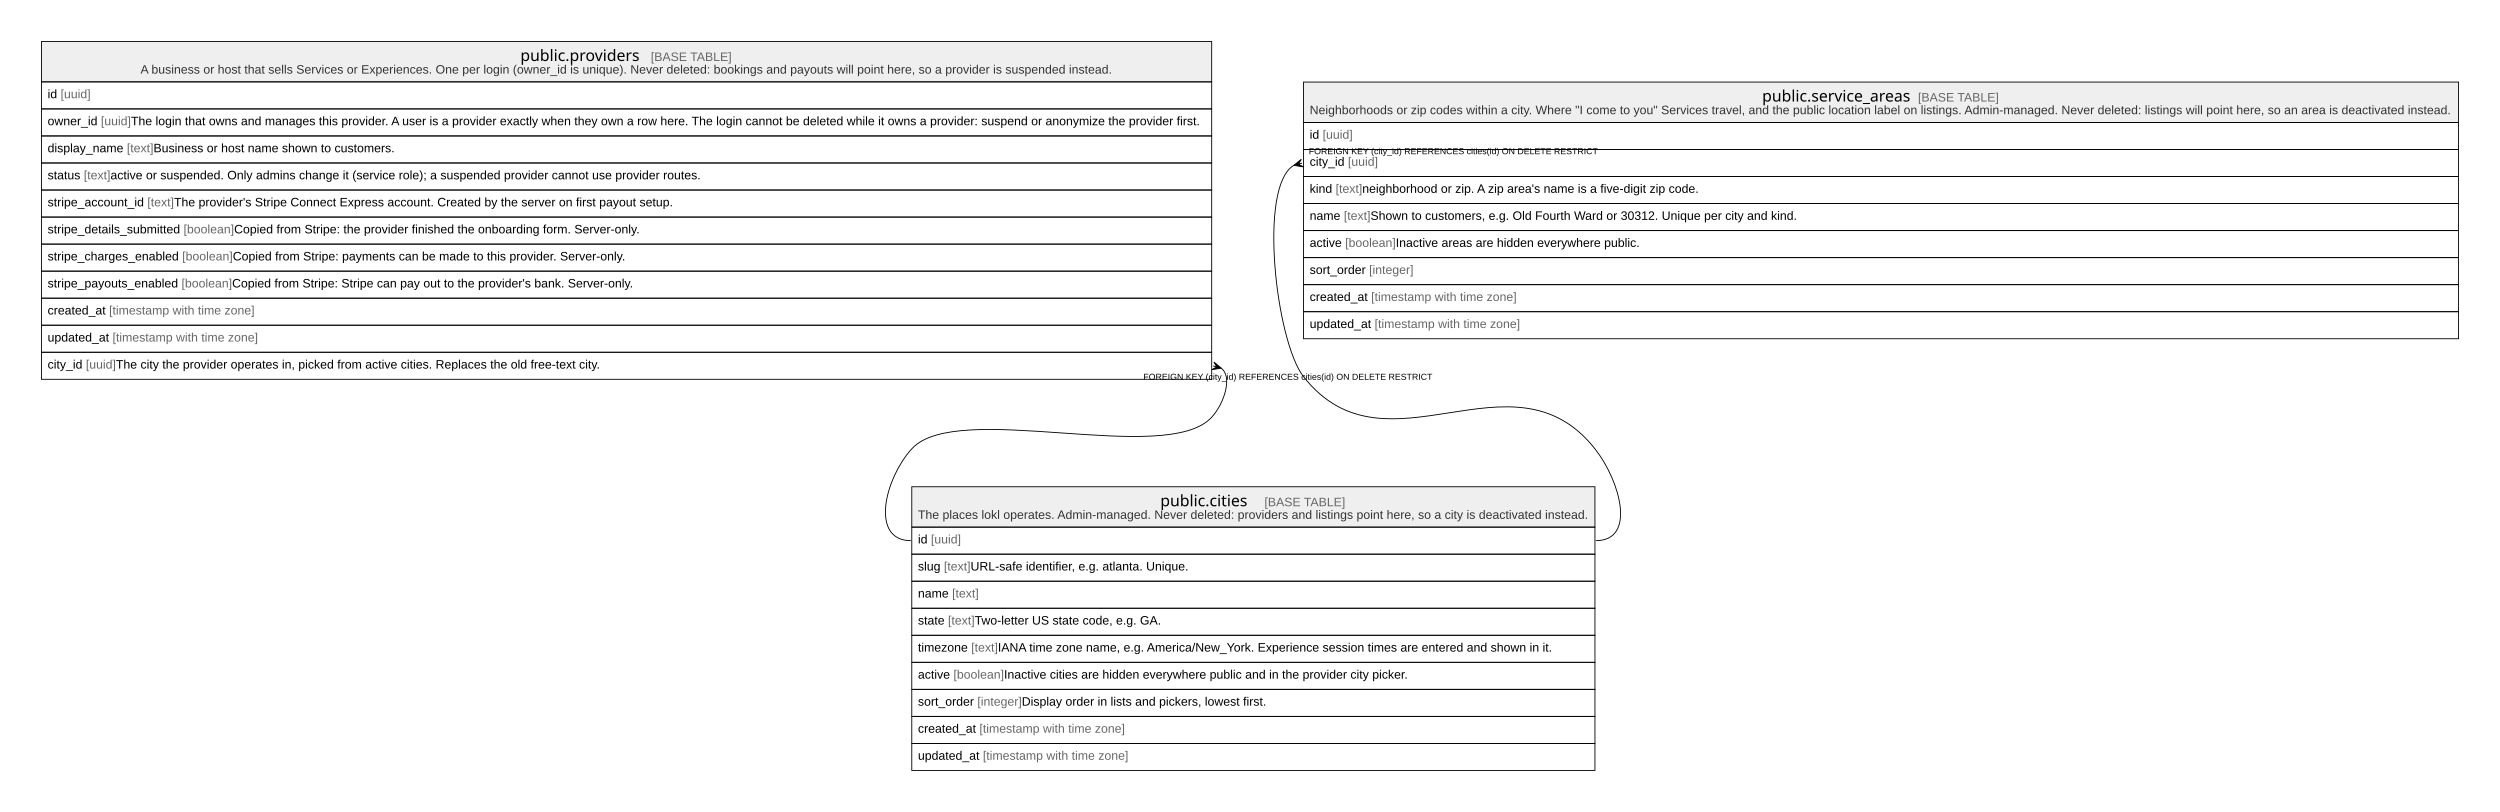
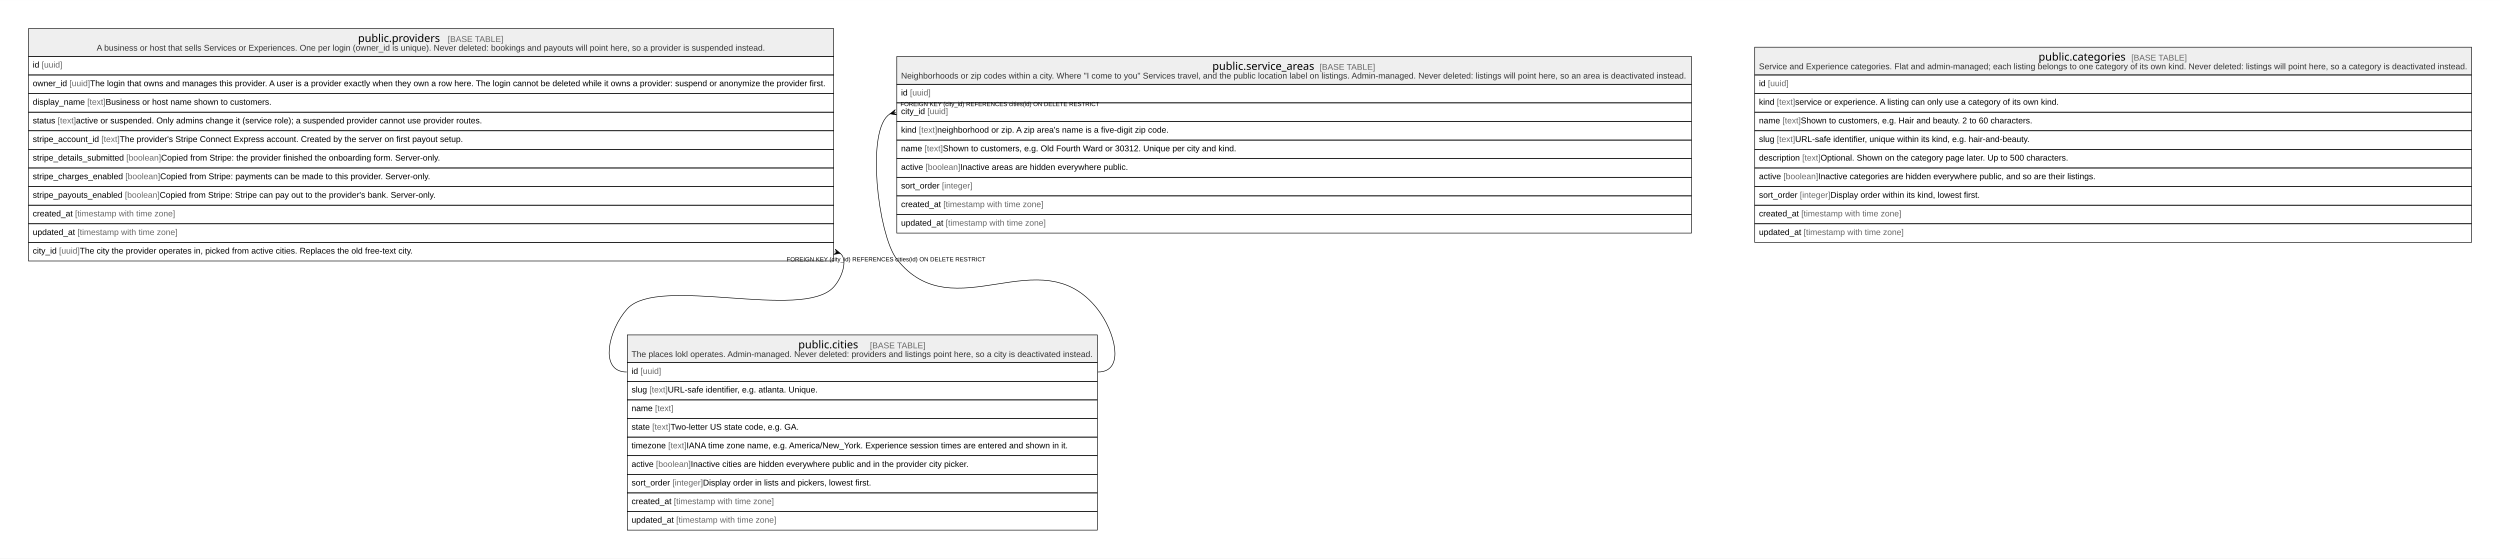
- <svg xmlns="http://www.w3.org/2000/svg" width="2848pt" height="925pt" viewBox="0.00 0.00 2847.80 924.80">
+ <svg xmlns="http://www.w3.org/2000/svg" width="4139pt" height="925pt" viewBox="0.00 0.00 4139.31 924.80">
  <g id="graph0" class="graph" transform="scale(1 1) rotate(0) translate(4 920.8)">
-     <polygon fill="white" stroke="none" points="-4,4 -4,-920.8 2843.8,-920.8 2843.8,4 -4,4" />
+     <polygon fill="white" stroke="none" points="-4,4 -4,-920.8 4135.31,-920.8 4135.31,4 -4,4" />
    <g id="node1" class="node">
      <polygon fill="#efefef" stroke="none" points="43.2,-827.6 43.2,-873.6 1376.26,-873.6 1376.26,-827.6 43.2,-827.6" />
      <polygon fill="none" stroke="black" points="43.2,-827.6 43.2,-873.6 1376.26,-873.6 1376.26,-827.6 43.2,-827.6" />
      <text text-anchor="start" x="588.75" y="-851.4" font-family="Arial Bold" font-size="18.00">public.providers</text>
      <text text-anchor="start" x="706.22" y="-851.4" font-family="Arial" font-size="14.00">    </text>
      <text text-anchor="start" x="737.34" y="-851.4" font-family="Arial" font-size="14.00" fill="#666666">[BASE TABLE]</text>
      <text text-anchor="start" x="156.03" y="-837" font-family="Arial" font-size="14.00" fill="#333333">A business or host that sells Services or Experiences. One per login (owner_id is unique). Never deleted: bookings and payouts will point here, so a provider is suspended instead.</text>
      <polygon fill="none" stroke="black" points="43.2,-796.8 43.2,-827.6 1376.26,-827.6 1376.26,-796.8 43.2,-796.8" />
      <text text-anchor="start" x="50.2" y="-809" font-family="Arial" font-size="14.00">id </text>
      <text text-anchor="start" x="64.99" y="-809" font-family="Arial" font-size="14.00" fill="#666666">[uuid]</text>
      <polygon fill="none" stroke="black" points="43.2,-766 43.2,-796.8 1376.26,-796.8 1376.26,-766 43.2,-766" />
      <text text-anchor="start" x="50.2" y="-778.2" font-family="Arial" font-size="14.00">owner_id </text>
      <text text-anchor="start" x="110.9" y="-778.2" font-family="Arial" font-size="14.00" fill="#666666">[uuid]</text>
      <text text-anchor="start" x="145.15" y="-778.2" font-family="Arial" font-size="14.00"> The login that owns and manages this provider. A user is a provider exactly when they own a row here. The login cannot be deleted while it owns a provider: suspend or anonymize the provider first.</text>
      <polygon fill="none" stroke="black" points="43.2,-735.2 43.2,-766 1376.26,-766 1376.26,-735.2 43.2,-735.2" />
      <text text-anchor="start" x="50.2" y="-747.4" font-family="Arial" font-size="14.00">display_name </text>
      <text text-anchor="start" x="140.48" y="-747.4" font-family="Arial" font-size="14.00" fill="#666666">[text]</text>
      <text text-anchor="start" x="170.82" y="-747.4" font-family="Arial" font-size="14.00"> Business or host name shown to customers.</text>
      <polygon fill="none" stroke="black" points="43.2,-704.4 43.2,-735.2 1376.26,-735.2 1376.26,-704.4 43.2,-704.4" />
      <text text-anchor="start" x="50.2" y="-716.6" font-family="Arial" font-size="14.00">status </text>
      <text text-anchor="start" x="91.44" y="-716.6" font-family="Arial" font-size="14.00" fill="#666666">[text]</text>
      <text text-anchor="start" x="121.79" y="-716.6" font-family="Arial" font-size="14.00"> active or suspended. Only admins change it (service role); a suspended provider cannot use provider routes.</text>
      <polygon fill="none" stroke="black" points="43.2,-673.6 43.2,-704.4 1376.26,-704.4 1376.26,-673.6 43.2,-673.6" />
      <text text-anchor="start" x="50.2" y="-685.8" font-family="Arial" font-size="14.00">stripe_account_id </text>
      <text text-anchor="start" x="163.83" y="-685.8" font-family="Arial" font-size="14.00" fill="#666666">[text]</text>
      <text text-anchor="start" x="194.17" y="-685.8" font-family="Arial" font-size="14.00"> The provider's Stripe Connect Express account. Created by the server on first payout setup.</text>
      <polygon fill="none" stroke="black" points="43.2,-642.8 43.2,-673.6 1376.26,-673.6 1376.26,-642.8 43.2,-642.8" />
      <text text-anchor="start" x="50.2" y="-655" font-family="Arial" font-size="14.00">stripe_details_submitted </text>
      <text text-anchor="start" x="205.06" y="-655" font-family="Arial" font-size="14.00" fill="#666666">[boolean]</text>
      <text text-anchor="start" x="262.67" y="-655" font-family="Arial" font-size="14.00"> Copied from Stripe: the provider finished the onboarding form. Server-only.</text>
      <polygon fill="none" stroke="black" points="43.2,-612 43.2,-642.8 1376.26,-642.8 1376.26,-612 43.2,-612" />
      <text text-anchor="start" x="50.2" y="-624.2" font-family="Arial" font-size="14.00">stripe_charges_enabled </text>
      <text text-anchor="start" x="203.53" y="-624.2" font-family="Arial" font-size="14.00" fill="#666666">[boolean]</text>
      <text text-anchor="start" x="261.14" y="-624.2" font-family="Arial" font-size="14.00"> Copied from Stripe: payments can be made to this provider. Server-only.</text>
      <polygon fill="none" stroke="black" points="43.2,-581.2 43.2,-612 1376.26,-612 1376.26,-581.2 43.2,-581.2" />
      <text text-anchor="start" x="50.2" y="-593.4" font-family="Arial" font-size="14.00">stripe_payouts_enabled </text>
      <text text-anchor="start" x="202.76" y="-593.4" font-family="Arial" font-size="14.00" fill="#666666">[boolean]</text>
      <text text-anchor="start" x="260.36" y="-593.4" font-family="Arial" font-size="14.00"> Copied from Stripe: Stripe can pay out to the provider's bank. Server-only.</text>
      <polygon fill="none" stroke="black" points="43.2,-550.4 43.2,-581.2 1376.26,-581.2 1376.26,-550.4 43.2,-550.4" />
      <text text-anchor="start" x="50.2" y="-562.6" font-family="Arial" font-size="14.00">created_at </text>
      <text text-anchor="start" x="120.25" y="-562.6" font-family="Arial" font-size="14.00" fill="#666666">[timestamp with time zone]</text>
      <polygon fill="none" stroke="black" points="43.2,-519.6 43.2,-550.4 1376.26,-550.4 1376.26,-519.6 43.2,-519.6" />
      <text text-anchor="start" x="50.2" y="-531.8" font-family="Arial" font-size="14.00">updated_at </text>
      <text text-anchor="start" x="124.16" y="-531.8" font-family="Arial" font-size="14.00" fill="#666666">[timestamp with time zone]</text>
      <polygon fill="none" stroke="black" points="43.2,-488.8 43.2,-519.6 1376.26,-519.6 1376.26,-488.8 43.2,-488.8" />
      <text text-anchor="start" x="50.2" y="-501" font-family="Arial" font-size="14.00">city_id </text>
      <text text-anchor="start" x="93.77" y="-501" font-family="Arial" font-size="14.00" fill="#666666">[uuid]</text>
      <text text-anchor="start" x="128.02" y="-501" font-family="Arial" font-size="14.00"> The city the provider operates in, picked from active cities. Replaces the old free-text city.</text>
    </g>
    <g id="node2" class="node">
      <polygon fill="#efefef" stroke="none" points="1034.63,-320.4 1034.63,-366.4 1812.83,-366.4 1812.83,-320.4 1034.63,-320.4" />
      <polygon fill="none" stroke="black" points="1034.63,-320.4 1034.63,-366.4 1812.83,-366.4 1812.83,-320.4 1034.63,-320.4" />
      <text text-anchor="start" x="1317.74" y="-344.2" font-family="Arial Bold" font-size="18.00">public.cities</text>
      <text text-anchor="start" x="1405.22" y="-344.2" font-family="Arial" font-size="14.00">    </text>
      <text text-anchor="start" x="1436.34" y="-344.2" font-family="Arial" font-size="14.00" fill="#666666">[BASE TABLE]</text>
      <text text-anchor="start" x="1041.63" y="-329.8" font-family="Arial" font-size="14.00" fill="#333333">The places lokl operates. Admin-managed. Never deleted: providers and listings point here, so a city is deactivated instead.</text>
      <polygon fill="none" stroke="black" points="1034.63,-289.6 1034.63,-320.4 1812.83,-320.4 1812.83,-289.6 1034.63,-289.6" />
      <text text-anchor="start" x="1041.63" y="-301.8" font-family="Arial" font-size="14.00">id </text>
      <text text-anchor="start" x="1056.42" y="-301.8" font-family="Arial" font-size="14.00" fill="#666666">[uuid]</text>
      <polygon fill="none" stroke="black" points="1034.63,-258.8 1034.63,-289.6 1812.83,-289.6 1812.83,-258.8 1034.63,-258.8" />
      <text text-anchor="start" x="1041.63" y="-271" font-family="Arial" font-size="14.00">slug </text>
      <text text-anchor="start" x="1071.2" y="-271" font-family="Arial" font-size="14.00" fill="#666666">[text]</text>
      <text text-anchor="start" x="1101.55" y="-271" font-family="Arial" font-size="14.00"> URL-safe identifier, e.g. atlanta. Unique.</text>
      <polygon fill="none" stroke="black" points="1034.63,-228 1034.63,-258.8 1812.83,-258.8 1812.83,-228 1034.63,-228" />
      <text text-anchor="start" x="1041.63" y="-240.2" font-family="Arial" font-size="14.00">name </text>
      <text text-anchor="start" x="1080.54" y="-240.2" font-family="Arial" font-size="14.00" fill="#666666">[text]</text>
      <polygon fill="none" stroke="black" points="1034.63,-197.2 1034.63,-228 1812.83,-228 1812.83,-197.2 1034.63,-197.2" />
      <text text-anchor="start" x="1041.63" y="-209.4" font-family="Arial" font-size="14.00">state </text>
      <text text-anchor="start" x="1075.87" y="-209.4" font-family="Arial" font-size="14.00" fill="#666666">[text]</text>
      <text text-anchor="start" x="1106.22" y="-209.4" font-family="Arial" font-size="14.00"> Two-letter US state code, e.g. GA.</text>
      <polygon fill="none" stroke="black" points="1034.63,-166.4 1034.63,-197.2 1812.83,-197.2 1812.83,-166.4 1034.63,-166.4" />
      <text text-anchor="start" x="1041.63" y="-178.6" font-family="Arial" font-size="14.00">timezone </text>
      <text text-anchor="start" x="1102.33" y="-178.6" font-family="Arial" font-size="14.00" fill="#666666">[text]</text>
      <text text-anchor="start" x="1132.67" y="-178.6" font-family="Arial" font-size="14.00"> IANA time zone name, e.g. America/New_York. Experience session times are entered and shown in it.</text>
      <polygon fill="none" stroke="black" points="1034.63,-135.6 1034.63,-166.4 1812.83,-166.4 1812.83,-135.6 1034.63,-135.6" />
      <text text-anchor="start" x="1041.63" y="-147.8" font-family="Arial" font-size="14.00">active </text>
      <text text-anchor="start" x="1082.09" y="-147.8" font-family="Arial" font-size="14.00" fill="#666666">[boolean]</text>
      <text text-anchor="start" x="1139.7" y="-147.8" font-family="Arial" font-size="14.00"> Inactive cities are hidden everywhere public and in the provider city picker.</text>
      <polygon fill="none" stroke="black" points="1034.63,-104.8 1034.63,-135.6 1812.83,-135.6 1812.83,-104.8 1034.63,-104.8" />
      <text text-anchor="start" x="1041.63" y="-117" font-family="Arial" font-size="14.00">sort_order </text>
      <text text-anchor="start" x="1109.33" y="-117" font-family="Arial" font-size="14.00" fill="#666666">[integer]</text>
      <text text-anchor="start" x="1159.91" y="-117" font-family="Arial" font-size="14.00"> Display order in lists and pickers, lowest first.</text>
      <polygon fill="none" stroke="black" points="1034.63,-74 1034.63,-104.8 1812.83,-104.8 1812.83,-74 1034.63,-74" />
      <text text-anchor="start" x="1041.63" y="-86.2" font-family="Arial" font-size="14.00">created_at </text>
      <text text-anchor="start" x="1111.68" y="-86.2" font-family="Arial" font-size="14.00" fill="#666666">[timestamp with time zone]</text>
      <polygon fill="none" stroke="black" points="1034.63,-43.2 1034.63,-74 1812.83,-74 1812.83,-43.2 1034.63,-43.2" />
      <text text-anchor="start" x="1041.63" y="-55.4" font-family="Arial" font-size="14.00">updated_at </text>
      <text text-anchor="start" x="1115.59" y="-55.4" font-family="Arial" font-size="14.00" fill="#666666">[timestamp with time zone]</text>
    </g>
    <g id="edge1" class="edge">
      <path fill="none" stroke="black" d="M1386.97,-501.54C1400.15,-492.38 1391.1,-461.81 1376.26,-445.6 1324.7,-389.3 1085.97,-466.09 1034.63,-409.6 1003.36,-375.2 987.14,-305 1033.63,-305" />
      <polygon fill="black" stroke="black" points="1387.22,-501.47 1376.39,-499.77 1382.08,-502.88 1377.9,-504.02 1377.9,-504.02 1377.9,-504.02 1382.08,-502.88 1378.77,-508.45 1387.22,-501.47" />
      <text text-anchor="start" x="1298.38" y="-488.2" font-family="Arial" font-size="10.00">FOREIGN KEY (city_id) REFERENCES cities(id) ON DELETE RESTRICT</text>
    </g>
    <g id="node3" class="node">
      <polygon fill="#efefef" stroke="none" points="1480.86,-781.4 1480.86,-827.4 2796.6,-827.4 2796.6,-781.4 1480.86,-781.4" />
      <polygon fill="none" stroke="black" points="1480.86,-781.4 1480.86,-827.4 2796.6,-827.4 2796.6,-781.4 1480.86,-781.4" />
      <text text-anchor="start" x="2003.27" y="-805.2" font-family="Arial Bold" font-size="18.00">public.service_areas</text>
      <text text-anchor="start" x="2149.7" y="-805.2" font-family="Arial" font-size="14.00">    </text>
      <text text-anchor="start" x="2180.81" y="-805.2" font-family="Arial" font-size="14.00" fill="#666666">[BASE TABLE]</text>
      <text text-anchor="start" x="1487.86" y="-790.8" font-family="Arial" font-size="14.00" fill="#333333">Neighborhoods or zip codes within a city. Where "I come to you" Services travel, and the public location label on listings. Admin-managed. Never deleted: listings will point here, so an area is deactivated instead.</text>
      <polygon fill="none" stroke="black" points="1480.86,-750.6 1480.86,-781.4 2796.6,-781.4 2796.6,-750.6 1480.86,-750.6" />
      <text text-anchor="start" x="1487.86" y="-762.8" font-family="Arial" font-size="14.00">id </text>
      <text text-anchor="start" x="1502.64" y="-762.8" font-family="Arial" font-size="14.00" fill="#666666">[uuid]</text>
      <polygon fill="none" stroke="black" points="1480.86,-719.8 1480.86,-750.6 2796.6,-750.6 2796.6,-719.8 1480.86,-719.8" />
      <text text-anchor="start" x="1487.86" y="-732" font-family="Arial" font-size="14.00">city_id </text>
      <text text-anchor="start" x="1531.43" y="-732" font-family="Arial" font-size="14.00" fill="#666666">[uuid]</text>
      <polygon fill="none" stroke="black" points="1480.86,-689 1480.86,-719.8 2796.6,-719.8 2796.6,-689 1480.86,-689" />
      <text text-anchor="start" x="1487.86" y="-701.2" font-family="Arial" font-size="14.00">kind </text>
      <text text-anchor="start" x="1517.43" y="-701.2" font-family="Arial" font-size="14.00" fill="#666666">[text]</text>
      <text text-anchor="start" x="1547.77" y="-701.2" font-family="Arial" font-size="14.00"> neighborhood or zip. A zip area's name is a five-digit zip code.</text>
      <polygon fill="none" stroke="black" points="1480.86,-658.2 1480.86,-689 2796.6,-689 2796.6,-658.2 1480.86,-658.2" />
      <text text-anchor="start" x="1487.86" y="-670.4" font-family="Arial" font-size="14.00">name </text>
      <text text-anchor="start" x="1526.77" y="-670.4" font-family="Arial" font-size="14.00" fill="#666666">[text]</text>
      <text text-anchor="start" x="1557.11" y="-670.4" font-family="Arial" font-size="14.00"> Shown to customers, e.g. Old Fourth Ward or 30312. Unique per city and kind.</text>
      <polygon fill="none" stroke="black" points="1480.86,-627.4 1480.86,-658.2 2796.6,-658.2 2796.6,-627.4 1480.86,-627.4" />
      <text text-anchor="start" x="1487.86" y="-639.6" font-family="Arial" font-size="14.00">active </text>
      <text text-anchor="start" x="1528.32" y="-639.6" font-family="Arial" font-size="14.00" fill="#666666">[boolean]</text>
      <text text-anchor="start" x="1585.93" y="-639.6" font-family="Arial" font-size="14.00"> Inactive areas are hidden everywhere public.</text>
      <polygon fill="none" stroke="black" points="1480.86,-596.6 1480.86,-627.4 2796.6,-627.4 2796.6,-596.6 1480.86,-596.6" />
      <text text-anchor="start" x="1487.86" y="-608.8" font-family="Arial" font-size="14.00">sort_order </text>
      <text text-anchor="start" x="1555.55" y="-608.8" font-family="Arial" font-size="14.00" fill="#666666">[integer]</text>
      <polygon fill="none" stroke="black" points="1480.86,-565.8 1480.86,-596.6 2796.6,-596.6 2796.6,-565.8 1480.86,-565.8" />
      <text text-anchor="start" x="1487.86" y="-578" font-family="Arial" font-size="14.00">created_at </text>
      <text text-anchor="start" x="1557.91" y="-578" font-family="Arial" font-size="14.00" fill="#666666">[timestamp with time zone]</text>
      <polygon fill="none" stroke="black" points="1480.86,-535 1480.86,-565.8 2796.6,-565.8 2796.6,-535 1480.86,-535" />
      <text text-anchor="start" x="1487.86" y="-547.2" font-family="Arial" font-size="14.00">updated_at </text>
      <text text-anchor="start" x="1561.82" y="-547.2" font-family="Arial" font-size="14.00" fill="#666666">[timestamp with time zone]</text>
    </g>
    <g id="edge2" class="edge">
      <path fill="none" stroke="black" d="M1469.81,-732.5C1428.79,-708.48 1449.72,-531.42 1480.86,-491.8 1574.78,-372.29 1718.58,-528.85 1812.83,-409.6 1841.65,-373.13 1860.32,-305 1813.83,-305" />
      <polygon fill="black" stroke="black" points="1469.88,-732.52 1478.37,-739.46 1475.03,-733.9 1479.21,-735.03 1479.21,-735.03 1479.21,-735.03 1475.03,-733.9 1480.7,-730.77 1469.88,-732.52" />
      <text text-anchor="start" x="1486.86" y="-745.2" font-family="Arial" font-size="10.00">FOREIGN KEY (city_id) REFERENCES cities(id) ON DELETE RESTRICT</text>
    </g>
+     <g id="node4" class="node">
+       <polygon fill="#efefef" stroke="none" points="2901.34,-796.8 2901.34,-842.8 4088.11,-842.8 4088.11,-796.8 2901.34,-796.8" />
+       <polygon fill="none" stroke="black" points="2901.34,-796.8 2901.34,-842.8 4088.11,-842.8 4088.11,-796.8 2901.34,-796.8" />
+       <text text-anchor="start" x="3371.26" y="-820.6" font-family="Arial Bold" font-size="18.00">public.categories</text>
+       <text text-anchor="start" x="3493.71" y="-820.6" font-family="Arial" font-size="14.00">    </text>
+       <text text-anchor="start" x="3524.82" y="-820.6" font-family="Arial" font-size="14.00" fill="#666666">[BASE TABLE]</text>
+       <text text-anchor="start" x="2908.34" y="-806.2" font-family="Arial" font-size="14.00" fill="#333333">Service and Experience categories. Flat and admin-managed; each listing belongs to one category of its own kind. Never deleted: listings will point here, so a category is deactivated instead.</text>
+       <polygon fill="none" stroke="black" points="2901.34,-766 2901.34,-796.8 4088.11,-796.8 4088.11,-766 2901.34,-766" />
+       <text text-anchor="start" x="2908.34" y="-778.2" font-family="Arial" font-size="14.00">id </text>
+       <text text-anchor="start" x="2923.13" y="-778.2" font-family="Arial" font-size="14.00" fill="#666666">[uuid]</text>
+       <polygon fill="none" stroke="black" points="2901.34,-735.2 2901.34,-766 4088.11,-766 4088.11,-735.2 2901.34,-735.2" />
+       <text text-anchor="start" x="2908.34" y="-747.4" font-family="Arial" font-size="14.00">kind </text>
+       <text text-anchor="start" x="2937.91" y="-747.4" font-family="Arial" font-size="14.00" fill="#666666">[text]</text>
+       <text text-anchor="start" x="2968.26" y="-747.4" font-family="Arial" font-size="14.00"> service or experience. A listing can only use a category of its own kind.</text>
+       <polygon fill="none" stroke="black" points="2901.34,-704.4 2901.34,-735.2 4088.11,-735.2 4088.11,-704.4 2901.34,-704.4" />
+       <text text-anchor="start" x="2908.34" y="-716.6" font-family="Arial" font-size="14.00">name </text>
+       <text text-anchor="start" x="2947.25" y="-716.6" font-family="Arial" font-size="14.00" fill="#666666">[text]</text>
+       <text text-anchor="start" x="2977.6" y="-716.6" font-family="Arial" font-size="14.00"> Shown to customers, e.g. Hair and beauty. 2 to 60 characters.</text>
+       <polygon fill="none" stroke="black" points="2901.34,-673.6 2901.34,-704.4 4088.11,-704.4 4088.11,-673.6 2901.34,-673.6" />
+       <text text-anchor="start" x="2908.34" y="-685.8" font-family="Arial" font-size="14.00">slug </text>
+       <text text-anchor="start" x="2937.91" y="-685.8" font-family="Arial" font-size="14.00" fill="#666666">[text]</text>
+       <text text-anchor="start" x="2968.26" y="-685.8" font-family="Arial" font-size="14.00"> URL-safe identifier, unique within its kind, e.g. hair-and-beauty.</text>
+       <polygon fill="none" stroke="black" points="2901.34,-642.8 2901.34,-673.6 4088.11,-673.6 4088.11,-642.8 2901.34,-642.8" />
+       <text text-anchor="start" x="2908.34" y="-655" font-family="Arial" font-size="14.00">description </text>
+       <text text-anchor="start" x="2979.93" y="-655" font-family="Arial" font-size="14.00" fill="#666666">[text]</text>
+       <text text-anchor="start" x="3010.28" y="-655" font-family="Arial" font-size="14.00"> Optional. Shown on the category page later. Up to 500 characters.</text>
+       <polygon fill="none" stroke="black" points="2901.34,-612 2901.34,-642.8 4088.11,-642.8 4088.11,-612 2901.34,-612" />
+       <text text-anchor="start" x="2908.34" y="-624.2" font-family="Arial" font-size="14.00">active </text>
+       <text text-anchor="start" x="2948.8" y="-624.2" font-family="Arial" font-size="14.00" fill="#666666">[boolean]</text>
+       <text text-anchor="start" x="3006.41" y="-624.2" font-family="Arial" font-size="14.00"> Inactive categories are hidden everywhere public, and so are their listings.</text>
+       <polygon fill="none" stroke="black" points="2901.34,-581.2 2901.34,-612 4088.11,-612 4088.11,-581.2 2901.34,-581.2" />
+       <text text-anchor="start" x="2908.34" y="-593.4" font-family="Arial" font-size="14.00">sort_order </text>
+       <text text-anchor="start" x="2976.04" y="-593.4" font-family="Arial" font-size="14.00" fill="#666666">[integer]</text>
+       <text text-anchor="start" x="3026.62" y="-593.4" font-family="Arial" font-size="14.00"> Display order within its kind, lowest first.</text>
+       <polygon fill="none" stroke="black" points="2901.34,-550.4 2901.34,-581.2 4088.11,-581.2 4088.11,-550.4 2901.34,-550.4" />
+       <text text-anchor="start" x="2908.34" y="-562.6" font-family="Arial" font-size="14.00">created_at </text>
+       <text text-anchor="start" x="2978.39" y="-562.6" font-family="Arial" font-size="14.00" fill="#666666">[timestamp with time zone]</text>
+       <polygon fill="none" stroke="black" points="2901.34,-519.6 2901.34,-550.4 4088.11,-550.4 4088.11,-519.6 2901.34,-519.6" />
+       <text text-anchor="start" x="2908.34" y="-531.8" font-family="Arial" font-size="14.00">updated_at </text>
+       <text text-anchor="start" x="2982.3" y="-531.8" font-family="Arial" font-size="14.00" fill="#666666">[timestamp with time zone]</text>
+     </g>
  </g>
</svg>
